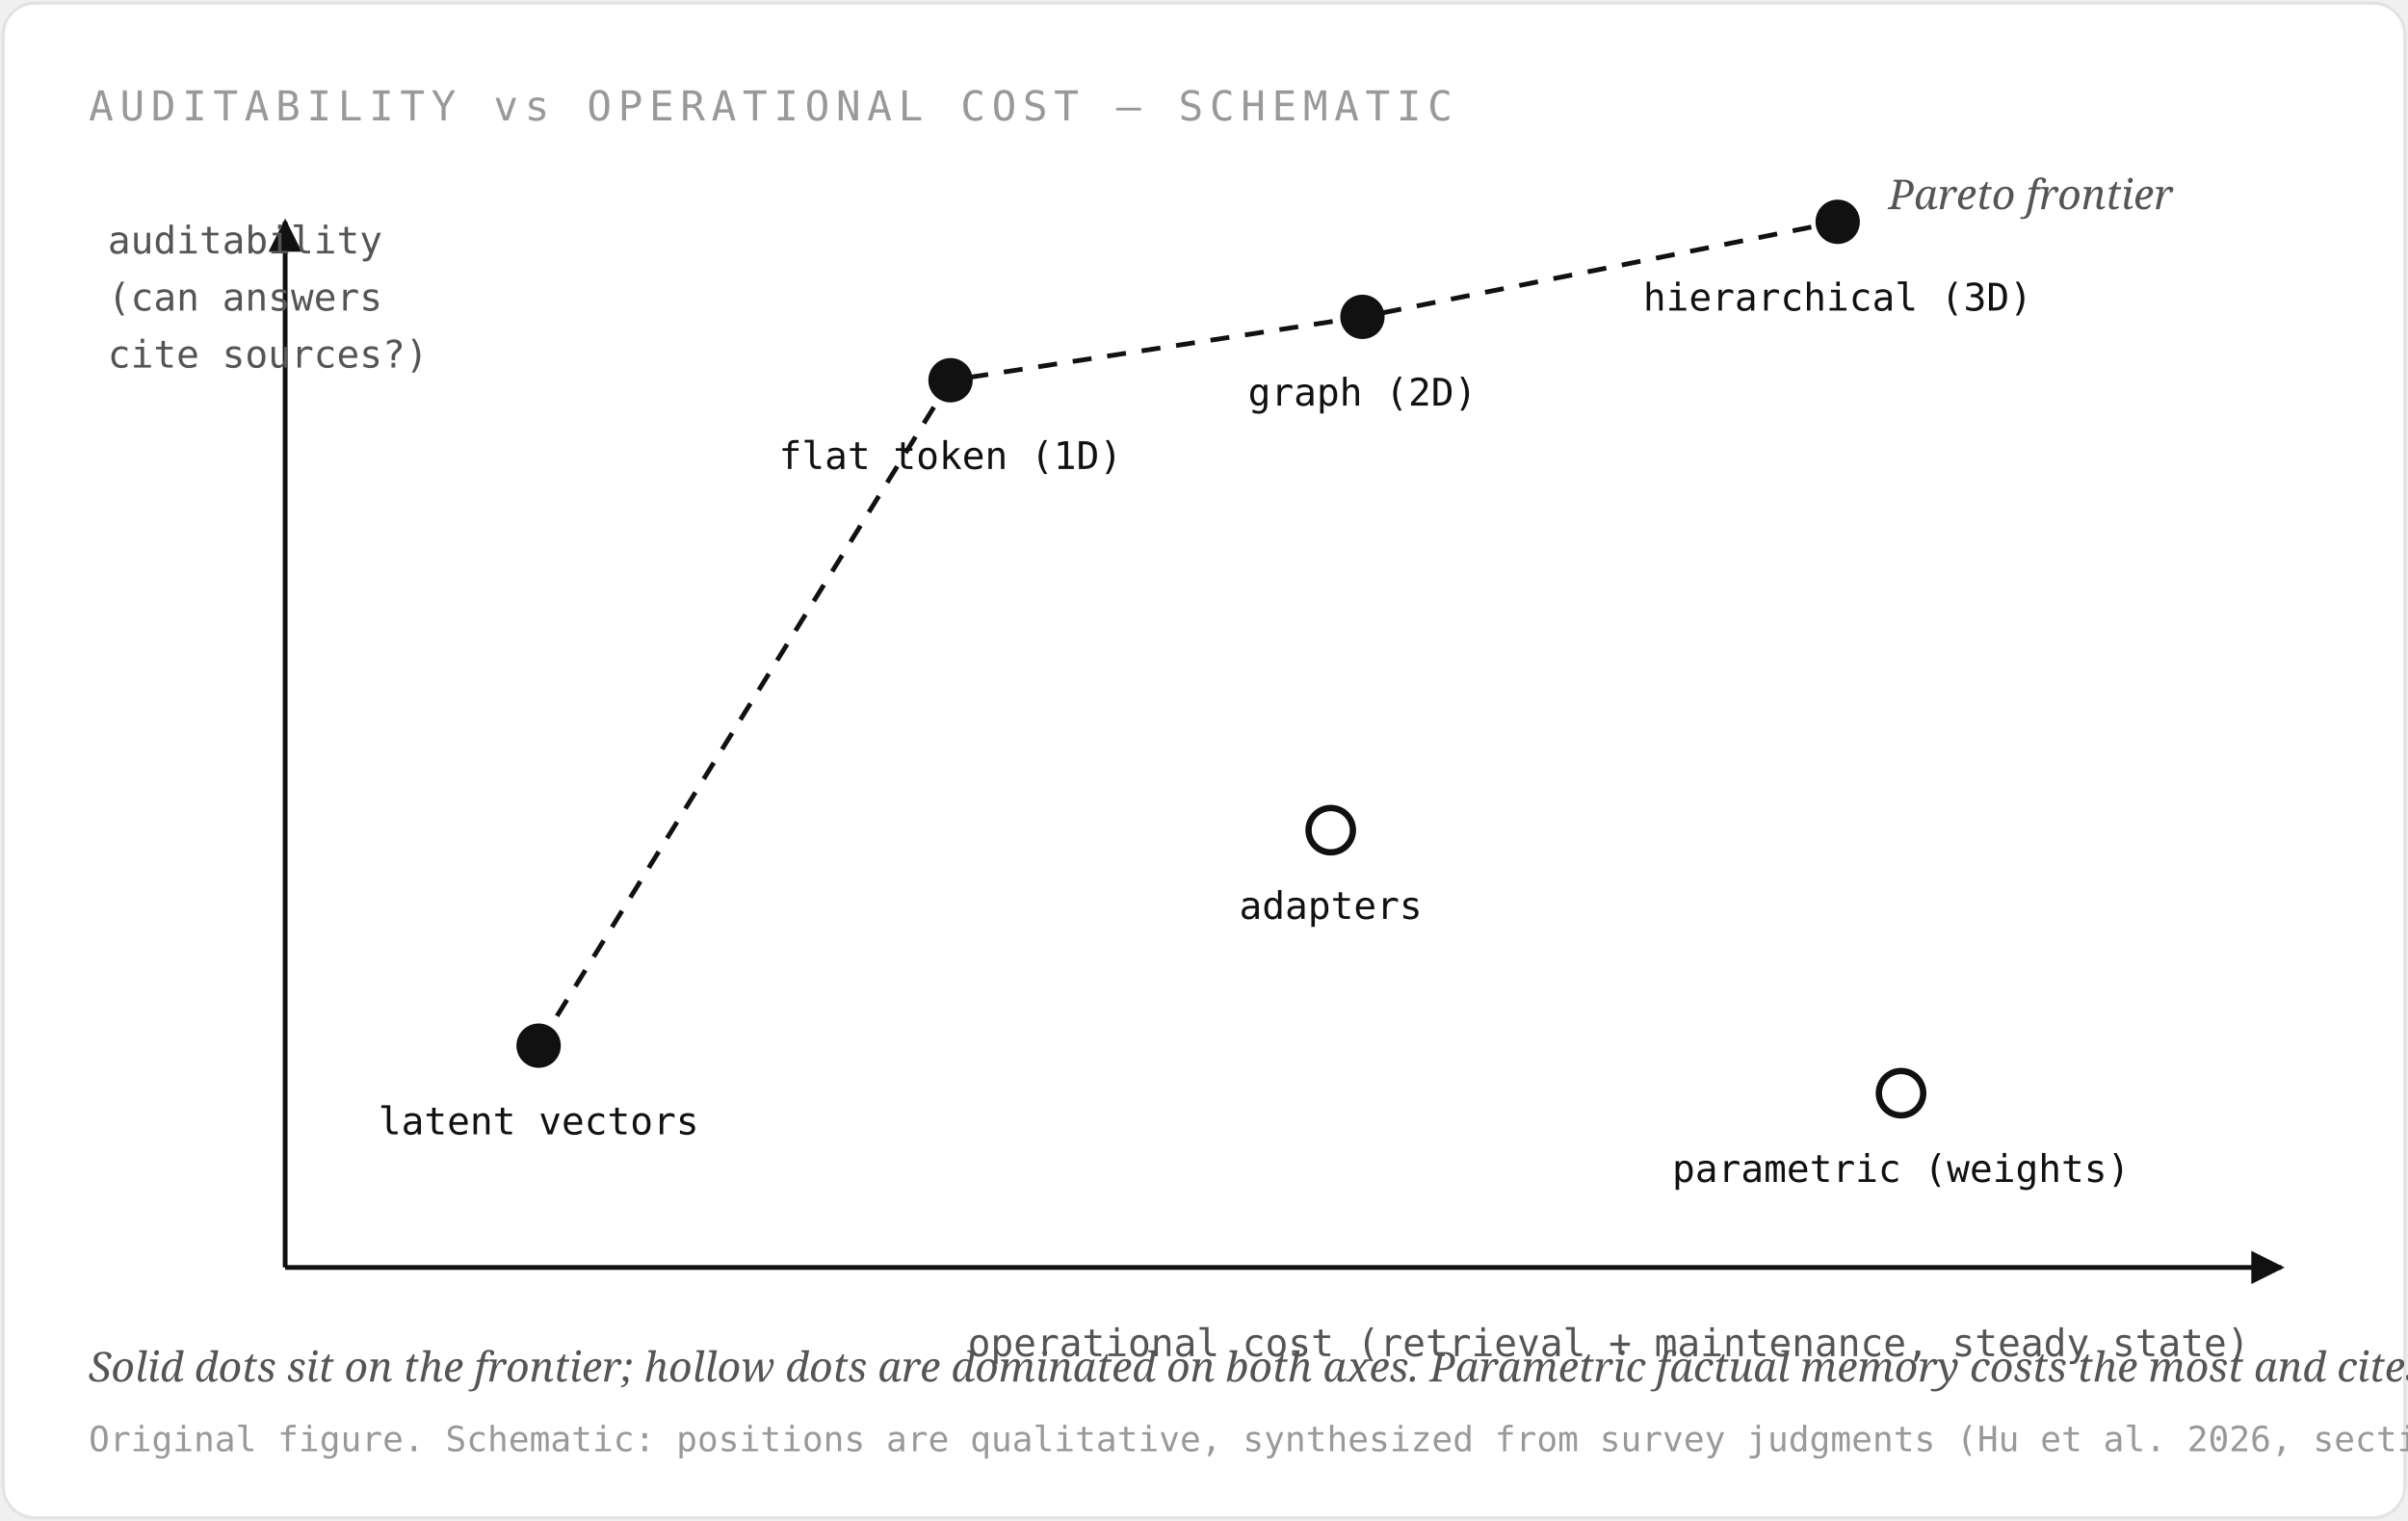
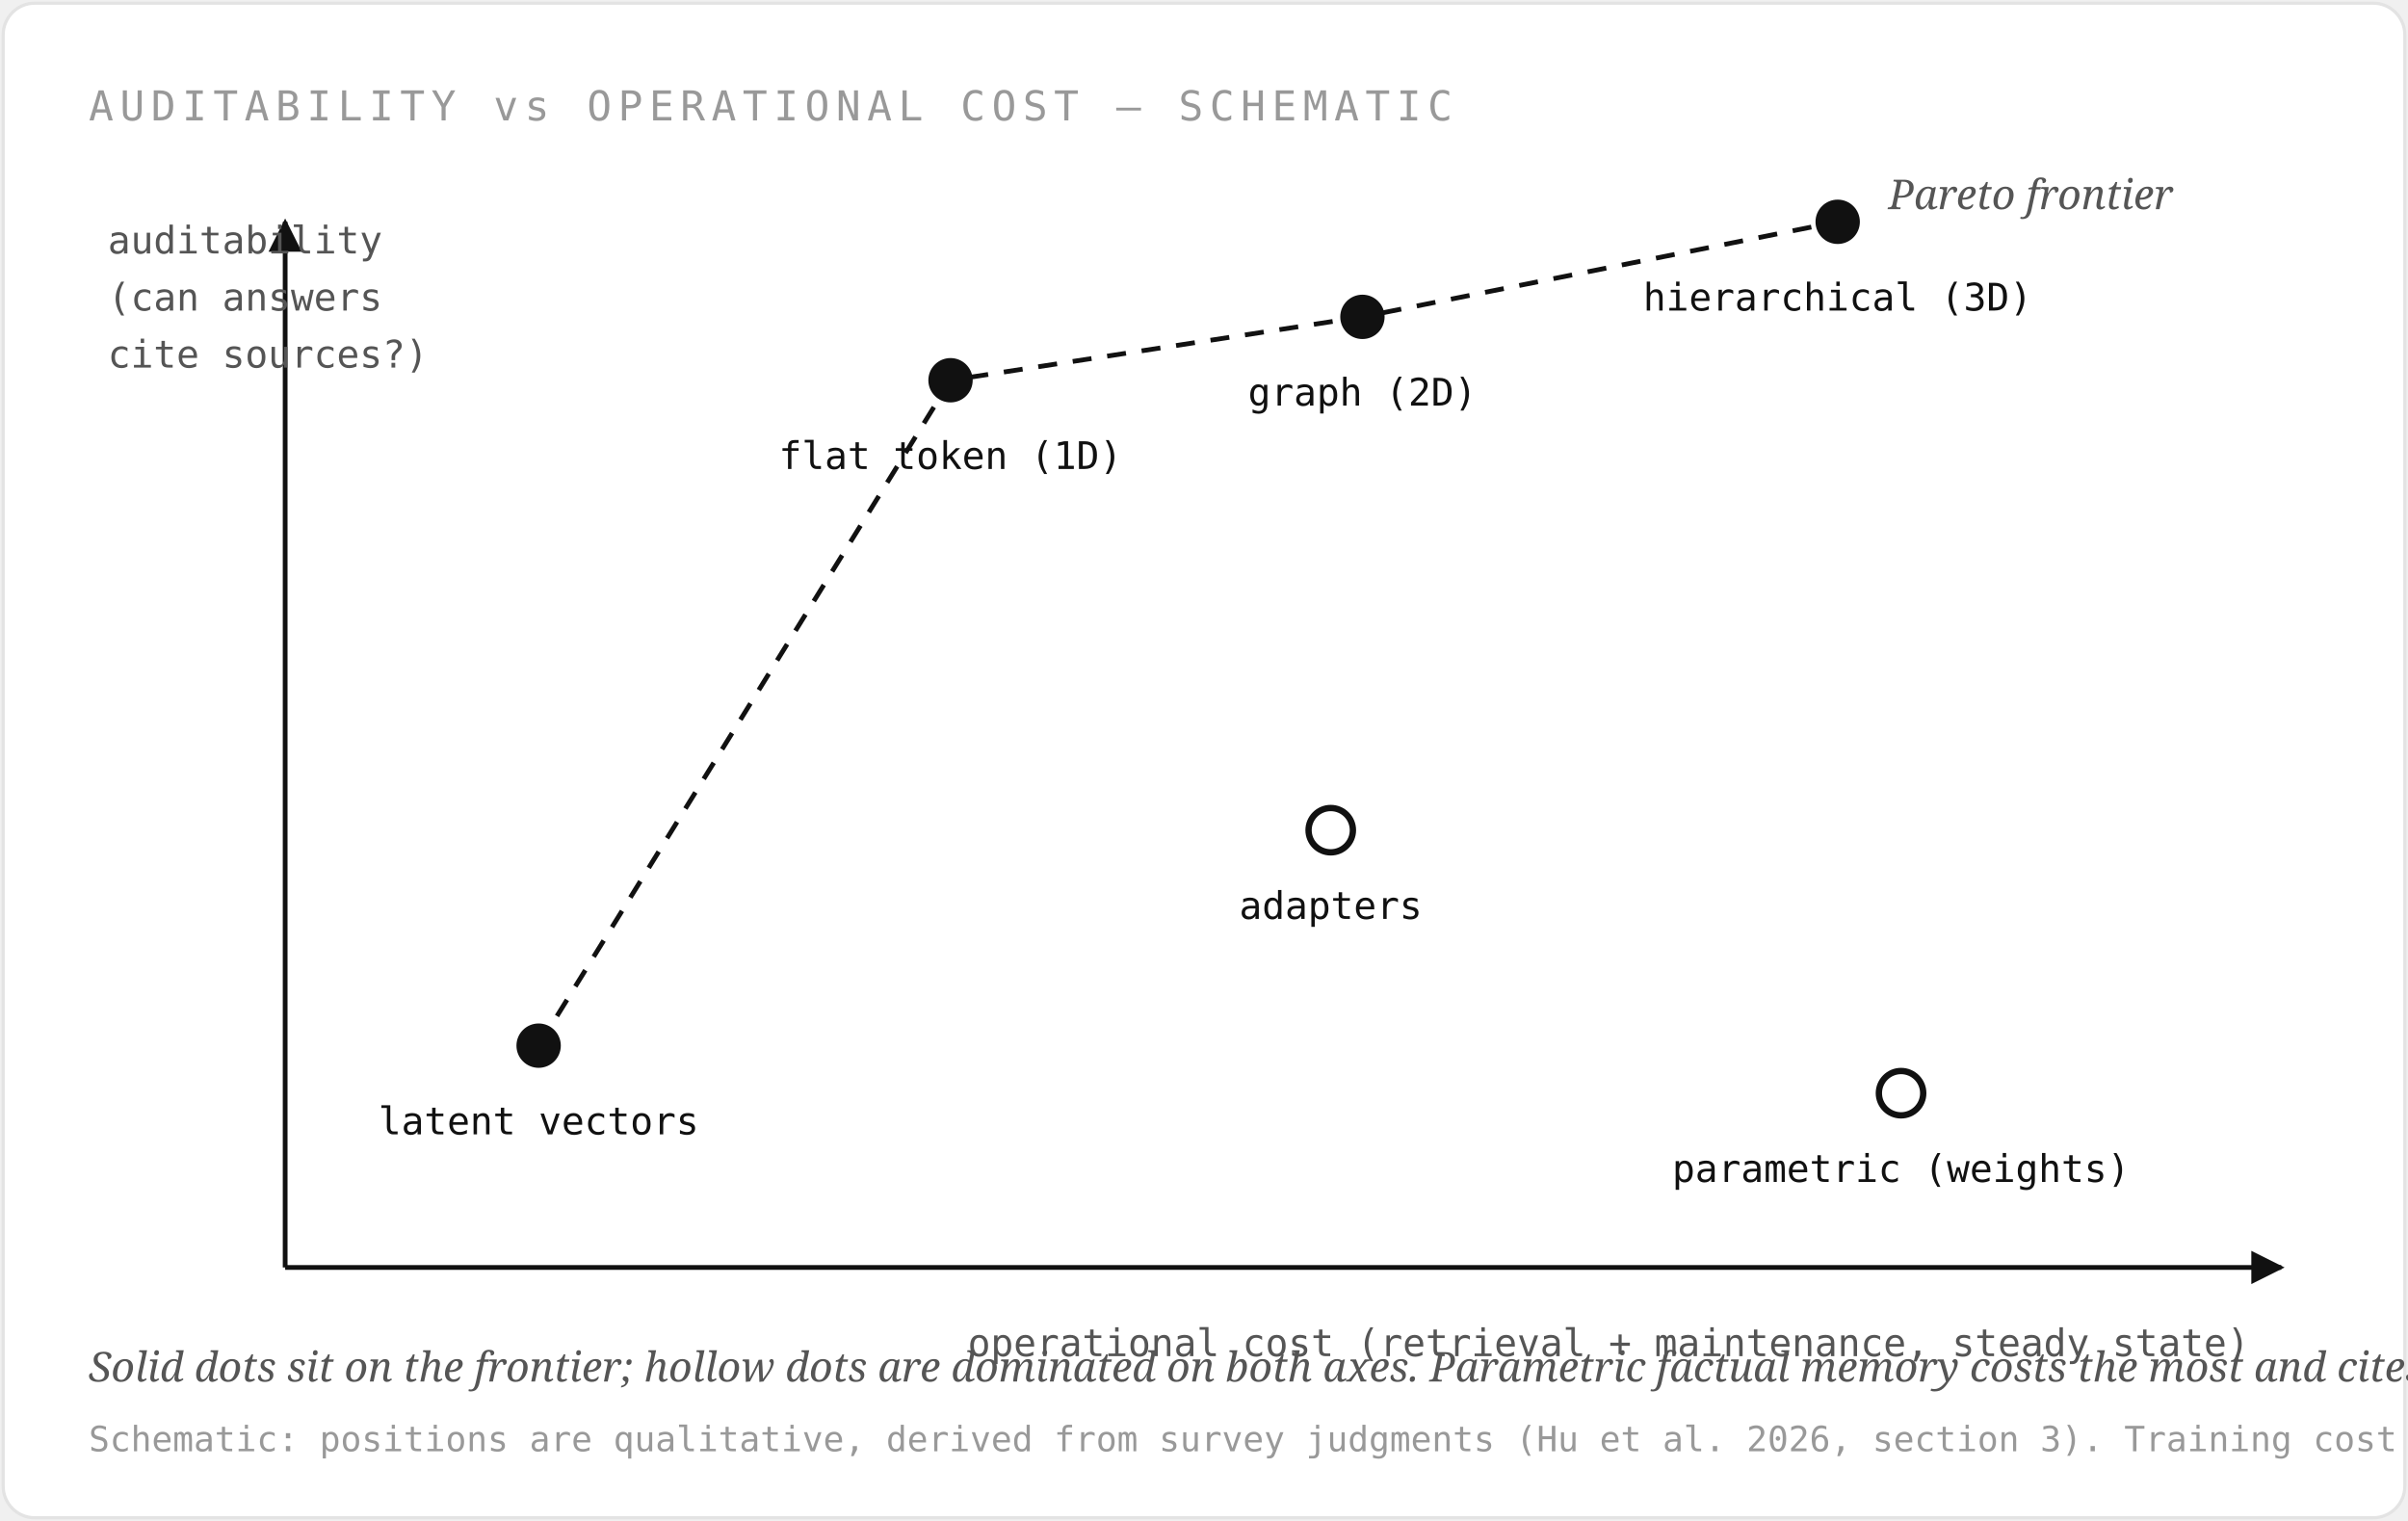
<svg xmlns="http://www.w3.org/2000/svg" width="760" height="480" viewBox="0 0 760 480" fill="none" role="img" aria-label="Schematic trade-off between auditability and operational cost across memory substrates">
  <defs>
    <marker id="ax" viewBox="0 0 10 10" refX="9" refY="5" markerWidth="7" markerHeight="7" orient="auto-start-reverse">
      <path d="M0,0 L10,5 L0,10 z" fill="#111" />
    </marker>
  </defs>
  <rect x="1" y="1" width="758" height="478" rx="10" fill="#fff" stroke="#e3e3e3" />
  <text x="28" y="38" font-family="ui-monospace, Menlo, monospace" font-size="13" letter-spacing="2" fill="#999">AUDITABILITY vs OPERATIONAL COST — SCHEMATIC</text>
  <line x1="90" y1="400" x2="720" y2="400" stroke="#111" stroke-width="1.5" marker-end="url(#ax)" />
  <line x1="90" y1="400" x2="90" y2="70" stroke="#111" stroke-width="1.5" marker-end="url(#ax)" />
  <text x="710" y="428" text-anchor="end" font-family="ui-monospace, Menlo, monospace" font-size="12" fill="#555">operational cost (retrieval + maintenance, steady state)</text>
  <text x="34" y="80" font-family="ui-monospace, Menlo, monospace" font-size="12" fill="#555">auditability</text>
  <text x="34" y="98" font-family="ui-monospace, Menlo, monospace" font-size="12" fill="#555">(can answers</text>
  <text x="34" y="116" font-family="ui-monospace, Menlo, monospace" font-size="12" fill="#555">cite sources?)</text>
  <polyline points="170,330 300,120 430,100 580,70" fill="none" stroke="#111" stroke-width="1.5" stroke-dasharray="6 5" />
  <text x="596" y="66" font-family="Georgia, serif" font-size="13" font-style="italic" fill="#555">Pareto frontier</text>
  <circle cx="170" cy="330" r="7" fill="#111" />
  <text x="170" y="358" text-anchor="middle" font-family="ui-monospace, Menlo, monospace" font-size="12" fill="#111">latent vectors</text>
  <circle cx="300" cy="120" r="7" fill="#111" />
  <text x="300" y="148" text-anchor="middle" font-family="ui-monospace, Menlo, monospace" font-size="12" fill="#111">flat token (1D)</text>
  <circle cx="430" cy="100" r="7" fill="#111" />
  <text x="430" y="128" text-anchor="middle" font-family="ui-monospace, Menlo, monospace" font-size="12" fill="#111">graph (2D)</text>
  <circle cx="580" cy="70" r="7" fill="#111" />
  <text x="580" y="98" text-anchor="middle" font-family="ui-monospace, Menlo, monospace" font-size="12" fill="#111">hierarchical (3D)</text>
  <circle cx="420" cy="262" r="7" fill="#fff" stroke="#111" stroke-width="2" />
  <text x="420" y="290" text-anchor="middle" font-family="ui-monospace, Menlo, monospace" font-size="12" fill="#111">adapters</text>
  <circle cx="600" cy="345" r="7" fill="#fff" stroke="#111" stroke-width="2" />
  <text x="600" y="373" text-anchor="middle" font-family="ui-monospace, Menlo, monospace" font-size="12" fill="#111">parametric (weights)</text>
  <text x="28" y="436" font-family="Georgia, serif" font-size="13" font-style="italic" fill="#555">Solid dots sit on the frontier; hollow dots are dominated on both axes. Parametric factual memory costs the most and cites the least.</text>
-   <text x="28" y="458" font-family="ui-monospace, Menlo, monospace" font-size="11" fill="#999">Original figure. Schematic: positions are qualitative, synthesized from survey judgments (Hu et al. 2026, section 3). Training cost sunk, not plotted.</text>
+   <text x="28" y="458" font-family="ui-monospace, Menlo, monospace" font-size="11" fill="#999">Schematic: positions are qualitative, derived from survey judgments (Hu et al. 2026, section 3). Training cost sunk, not plotted.</text>
</svg>
